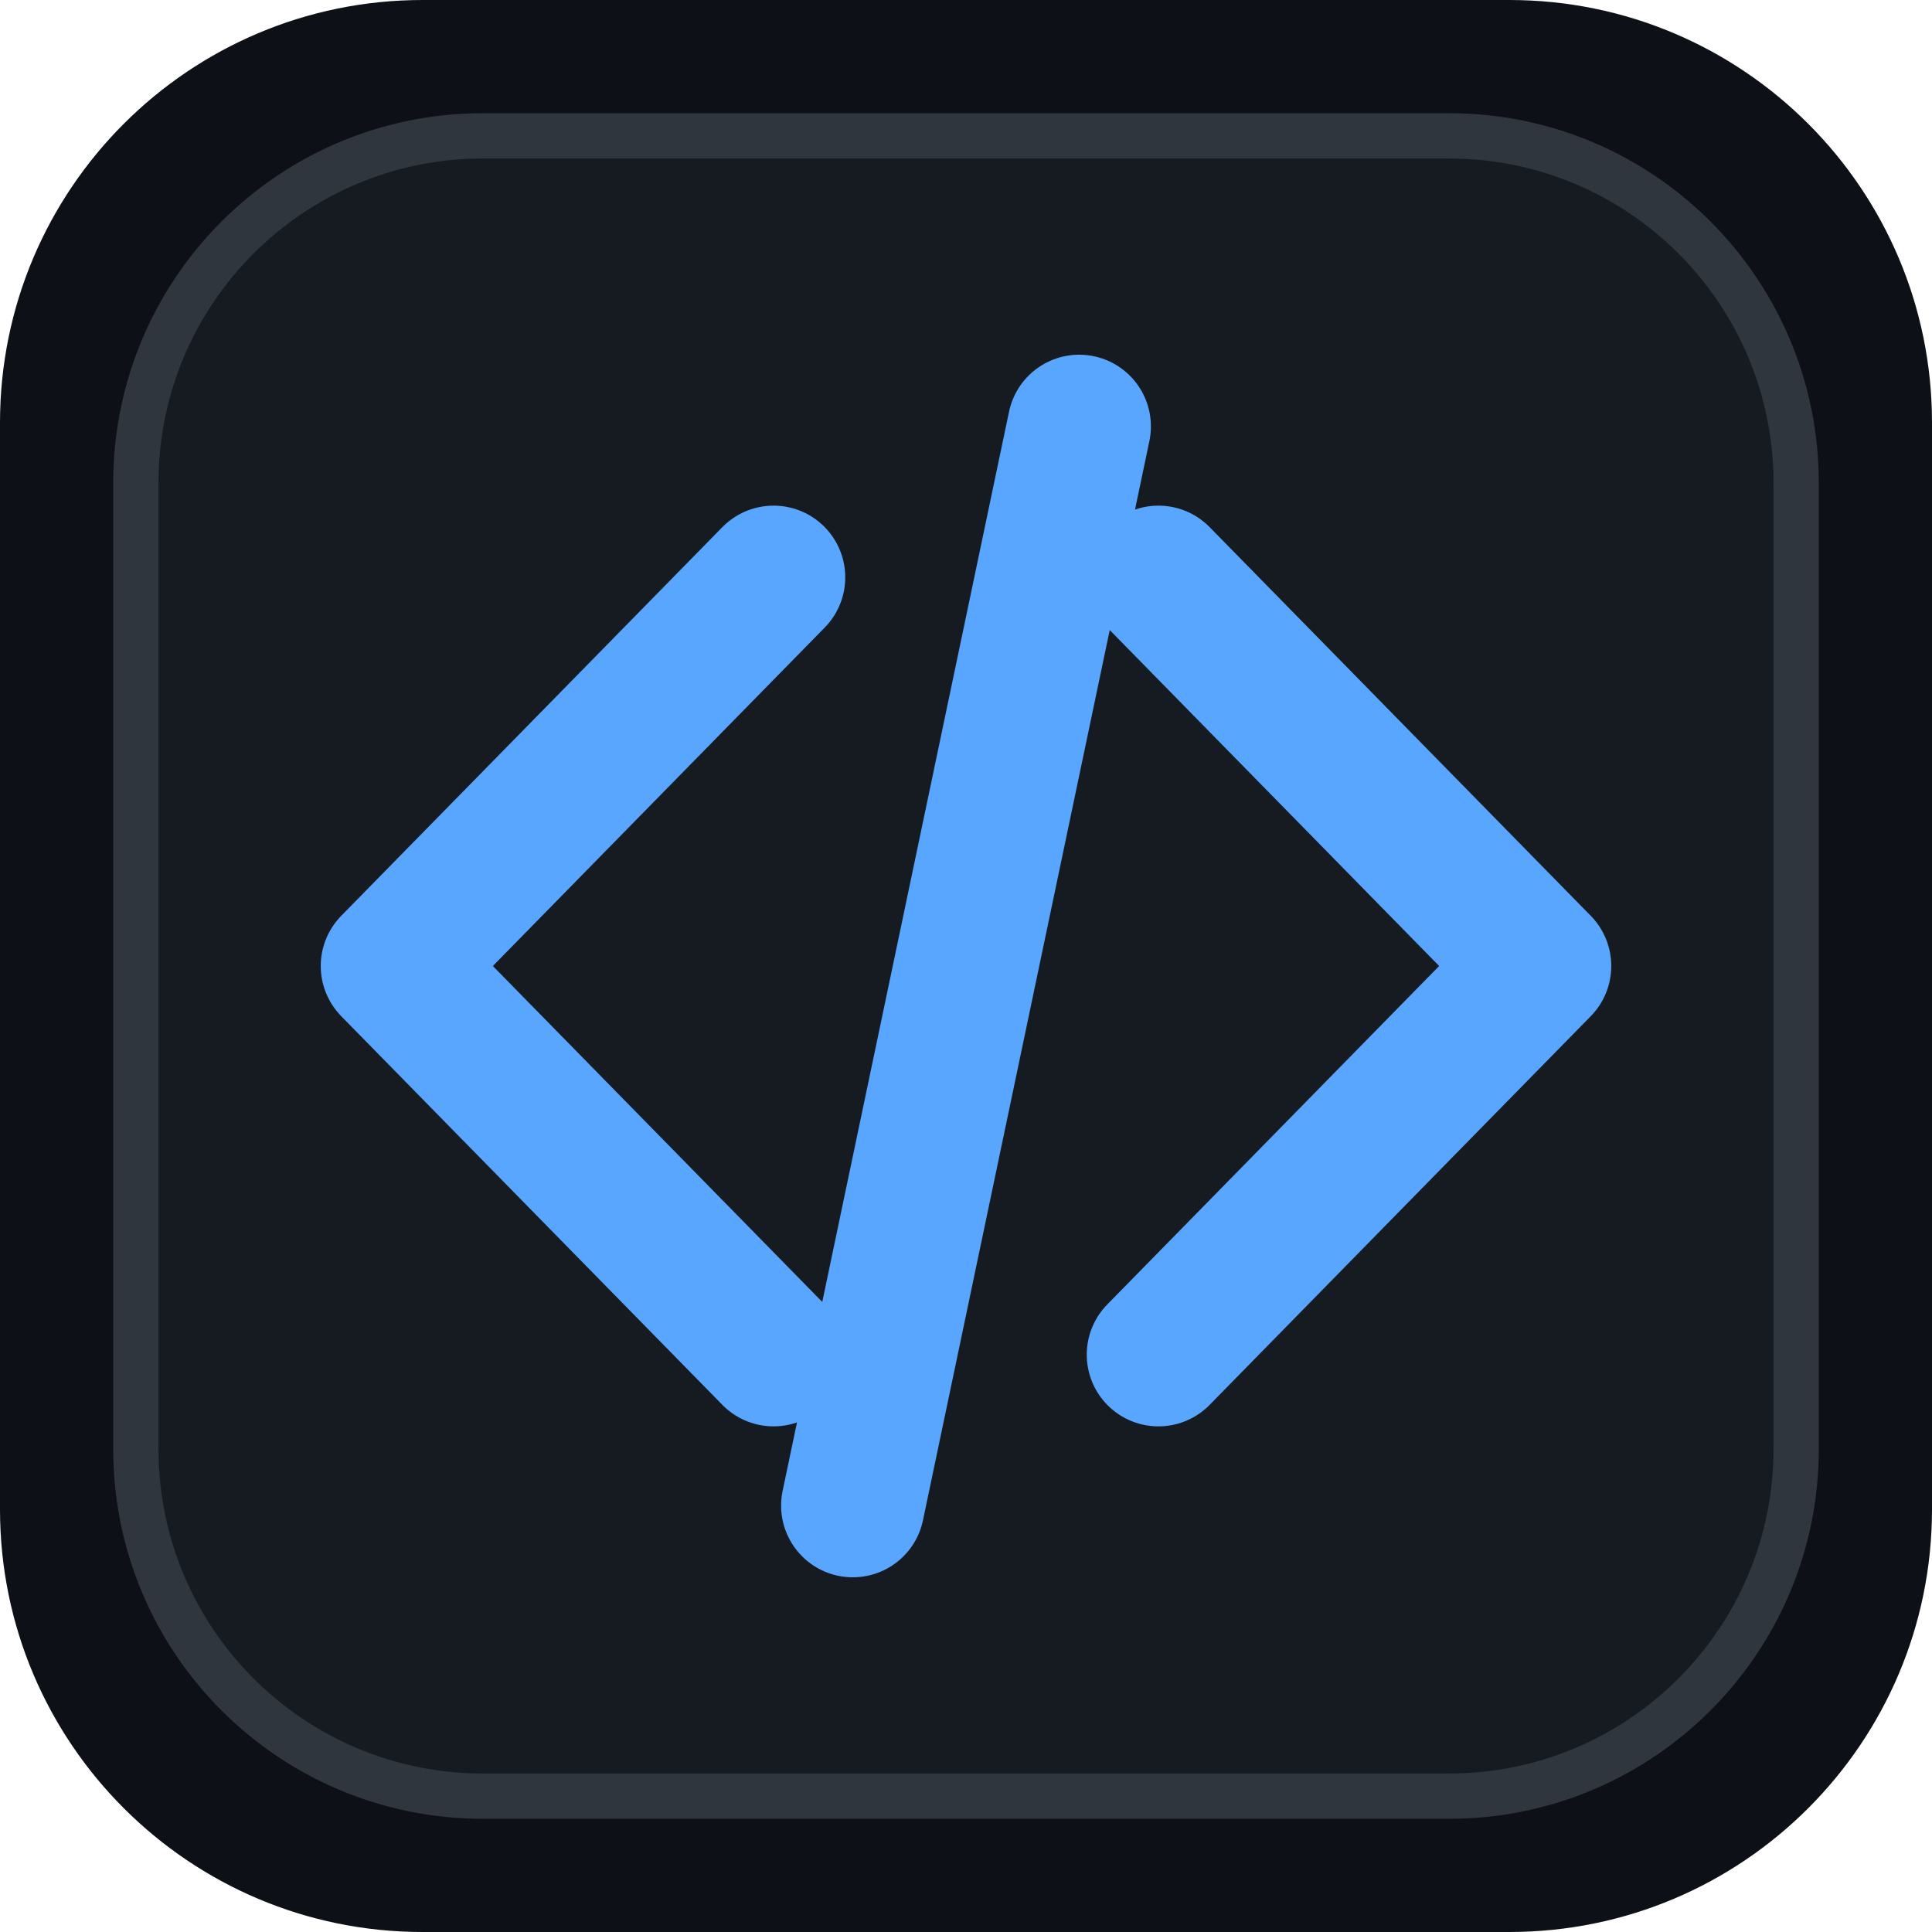
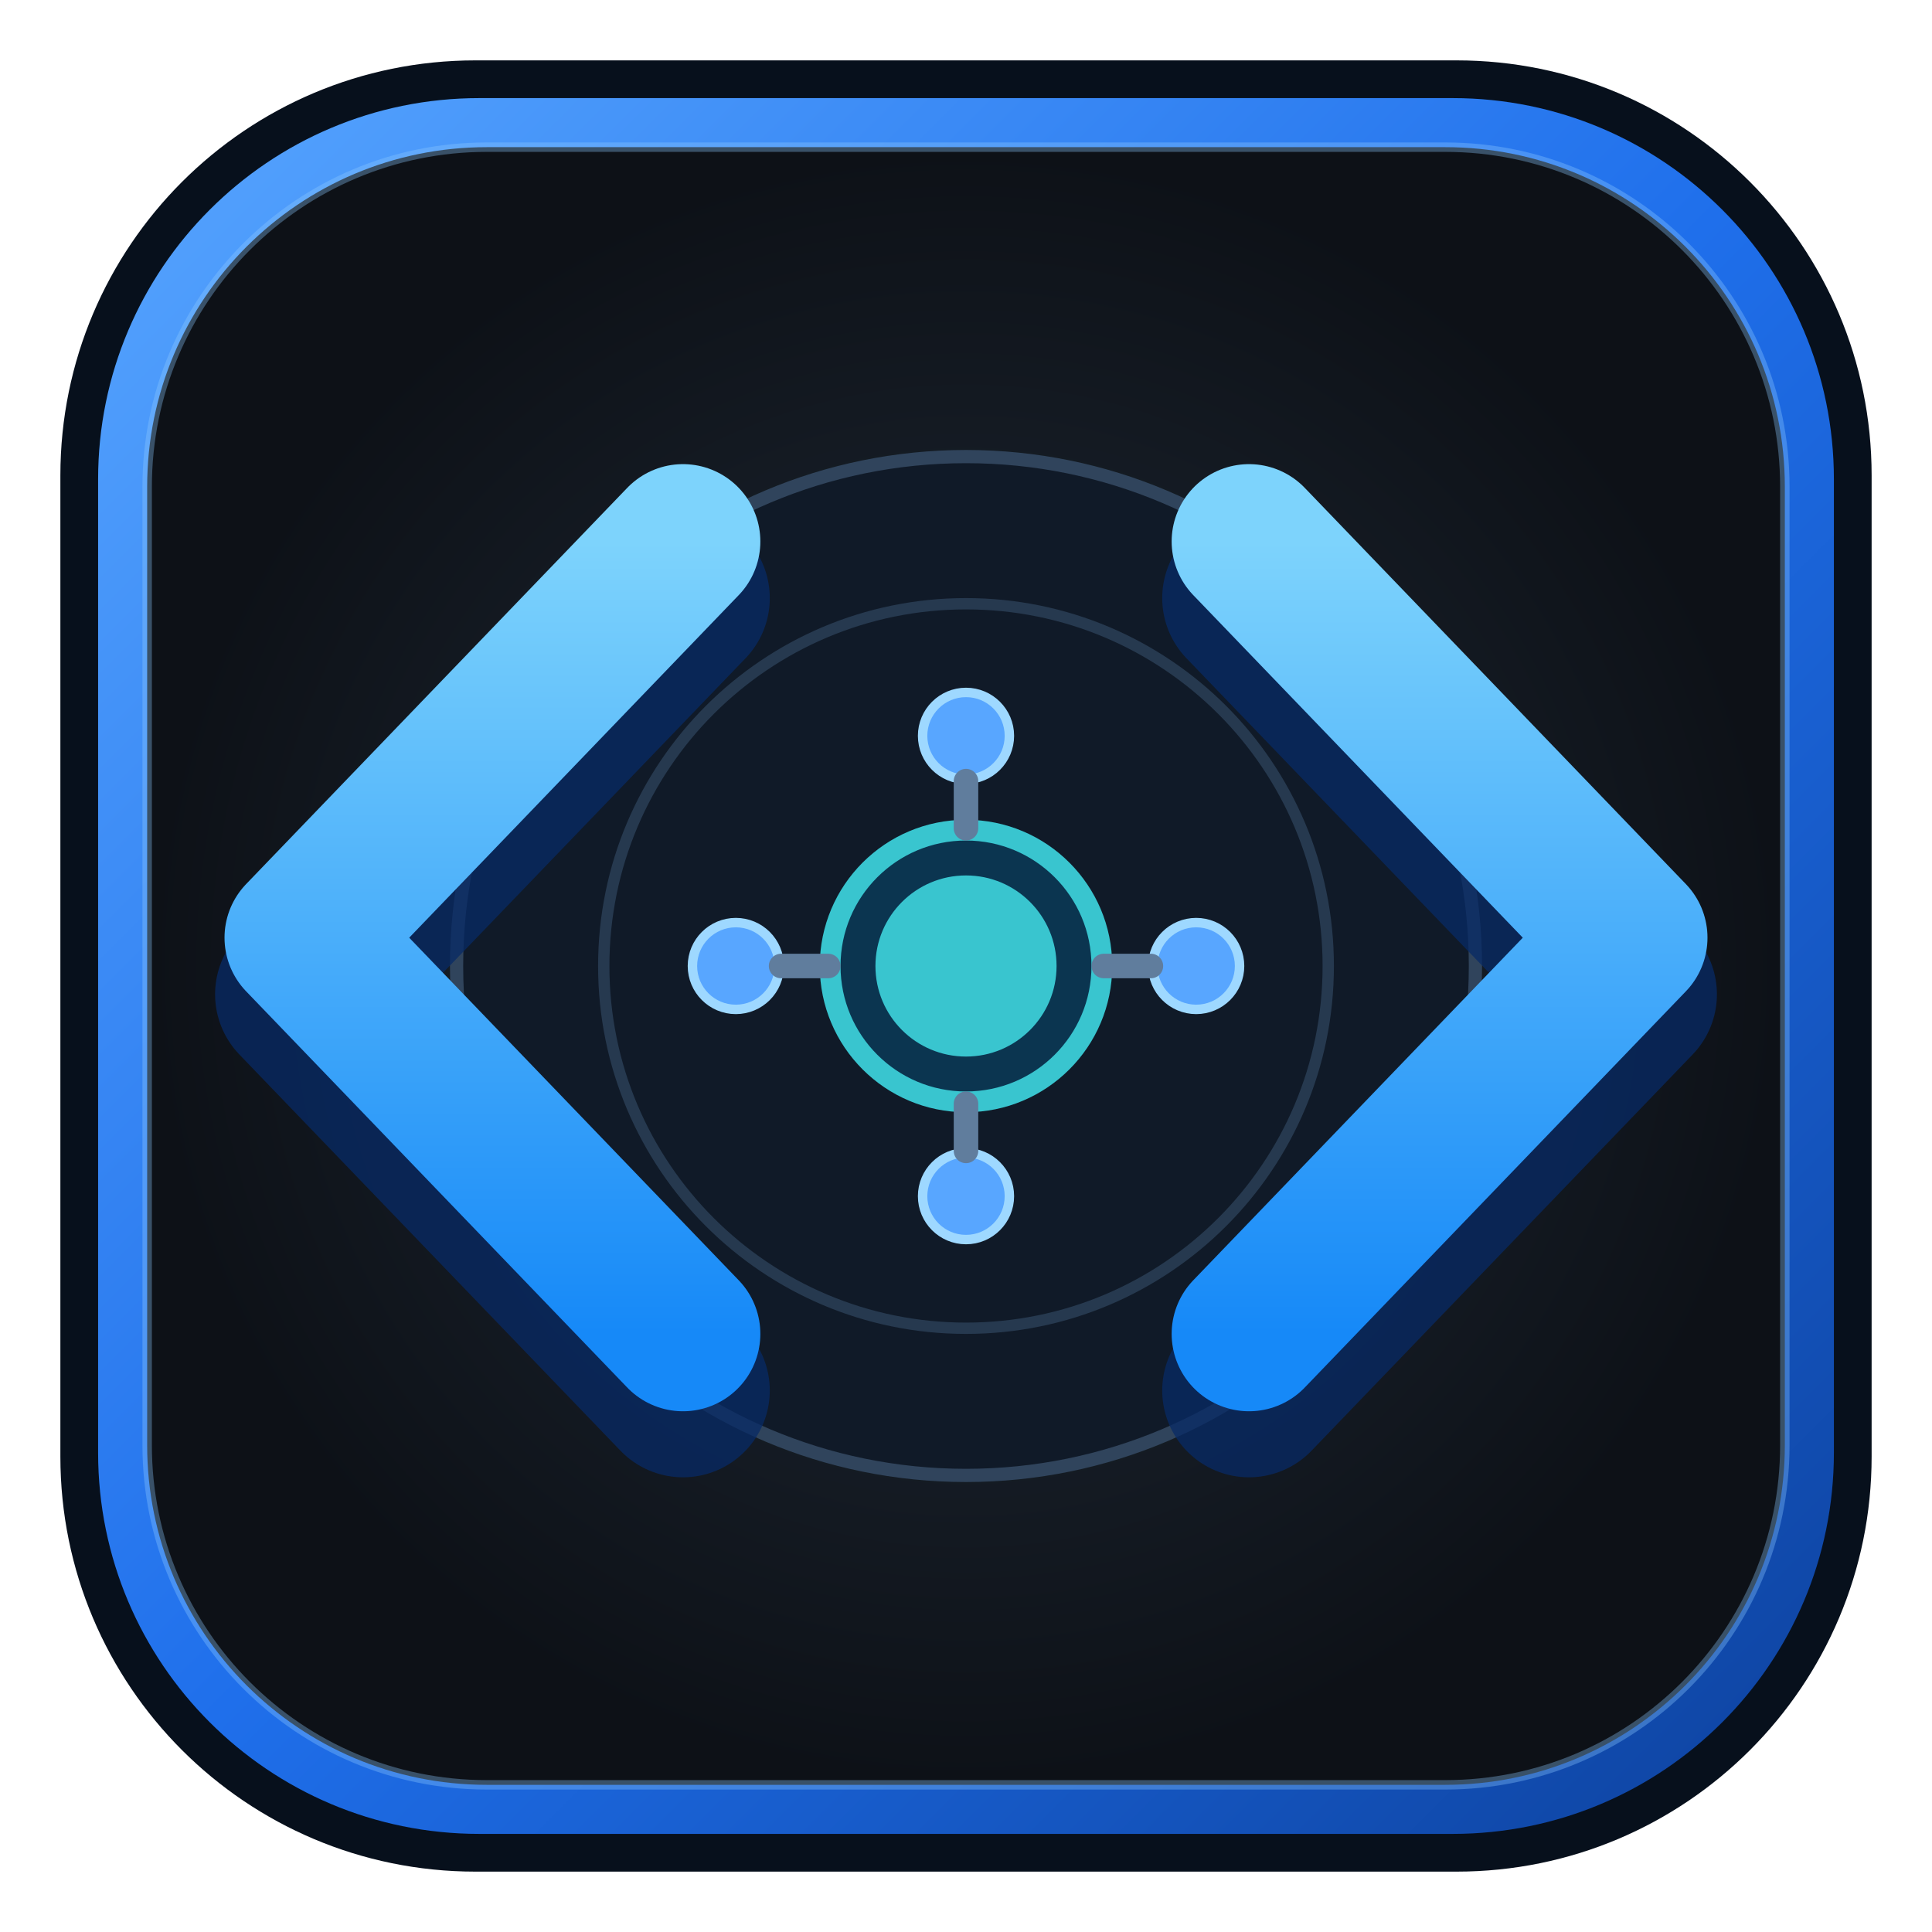
- <svg xmlns="http://www.w3.org/2000/svg" viewBox="0 0 512 512">
-   <rect width="512" height="512" rx="112" fill="#0d1117" />
-   <rect x="36" y="36" width="440" height="440" rx="92" fill="#161b22" stroke="#30363d" stroke-width="12" />
-   <path d="M205 153 104 256l101 103M307 153l101 103-101 103M286 113l-60 286" fill="none" stroke="#58a6ff" stroke-width="38" stroke-linecap="round" stroke-linejoin="round" />
+ <svg xmlns="http://www.w3.org/2000/svg" viewBox="0 0 1024 1024">
+   <defs>
+     <linearGradient id="frame" x1="0" y1="0" x2="1" y2="1">
+       <stop stop-color="#58a6ff" />
+       <stop offset=".5" stop-color="#1f6feb" />
+       <stop offset="1" stop-color="#0d419d" />
+     </linearGradient>
+     <linearGradient id="mark" x1="0" y1="0" x2="0" y2="1">
+       <stop stop-color="#7dd3fc" />
+       <stop offset="1" stop-color="#1689f8" />
+     </linearGradient>
+     <radialGradient id="surface">
+       <stop stop-color="#212b38" />
+       <stop offset="1" stop-color="#0d1117" />
+     </radialGradient>
+   </defs>
+   <rect x="32" y="32" width="960" height="960" rx="220" fill="#07101c" />
+   <rect x="52" y="52" width="920" height="920" rx="202" fill="url(#frame)" />
+   <rect x="78" y="78" width="868" height="868" rx="180" fill="url(#surface)" stroke="#8cc8ff" stroke-opacity=".35" stroke-width="5" />
+   <circle cx="512" cy="512" r="270" fill="#101a28" stroke="#30445c" stroke-width="7" />
+   <circle cx="512" cy="512" r="192" fill="none" stroke="#26394f" stroke-width="6" />
+   <path d="M362 302 160 512l202 210M662 302l202 210-202 210" fill="none" stroke="#072a66" stroke-width="92" stroke-linecap="round" stroke-linejoin="round" transform="translate(0 15)" opacity=".75" />
+   <path d="M362 287 160 497l202 210M662 287l202 210-202 210" fill="none" stroke="url(#mark)" stroke-width="82" stroke-linecap="round" stroke-linejoin="round" />
+   <circle cx="512" cy="512" r="72" fill="#0b3550" stroke="#39c5cf" stroke-width="11" />
+   <circle cx="512" cy="512" r="48" fill="#39c5cf" />
+   <g fill="#58a6ff" stroke="#9ed8ff" stroke-width="5">
+     <circle cx="512" cy="390" r="23" />
+     <circle cx="634" cy="512" r="23" />
+     <circle cx="512" cy="634" r="23" />
+     <circle cx="390" cy="512" r="23" />
+   </g>
+   <g stroke="#607d9d" stroke-width="13" stroke-linecap="round">
+     <path d="M512 414v25M610 512h-25M512 610v-25M414 512h25" />
+   </g>
</svg>
